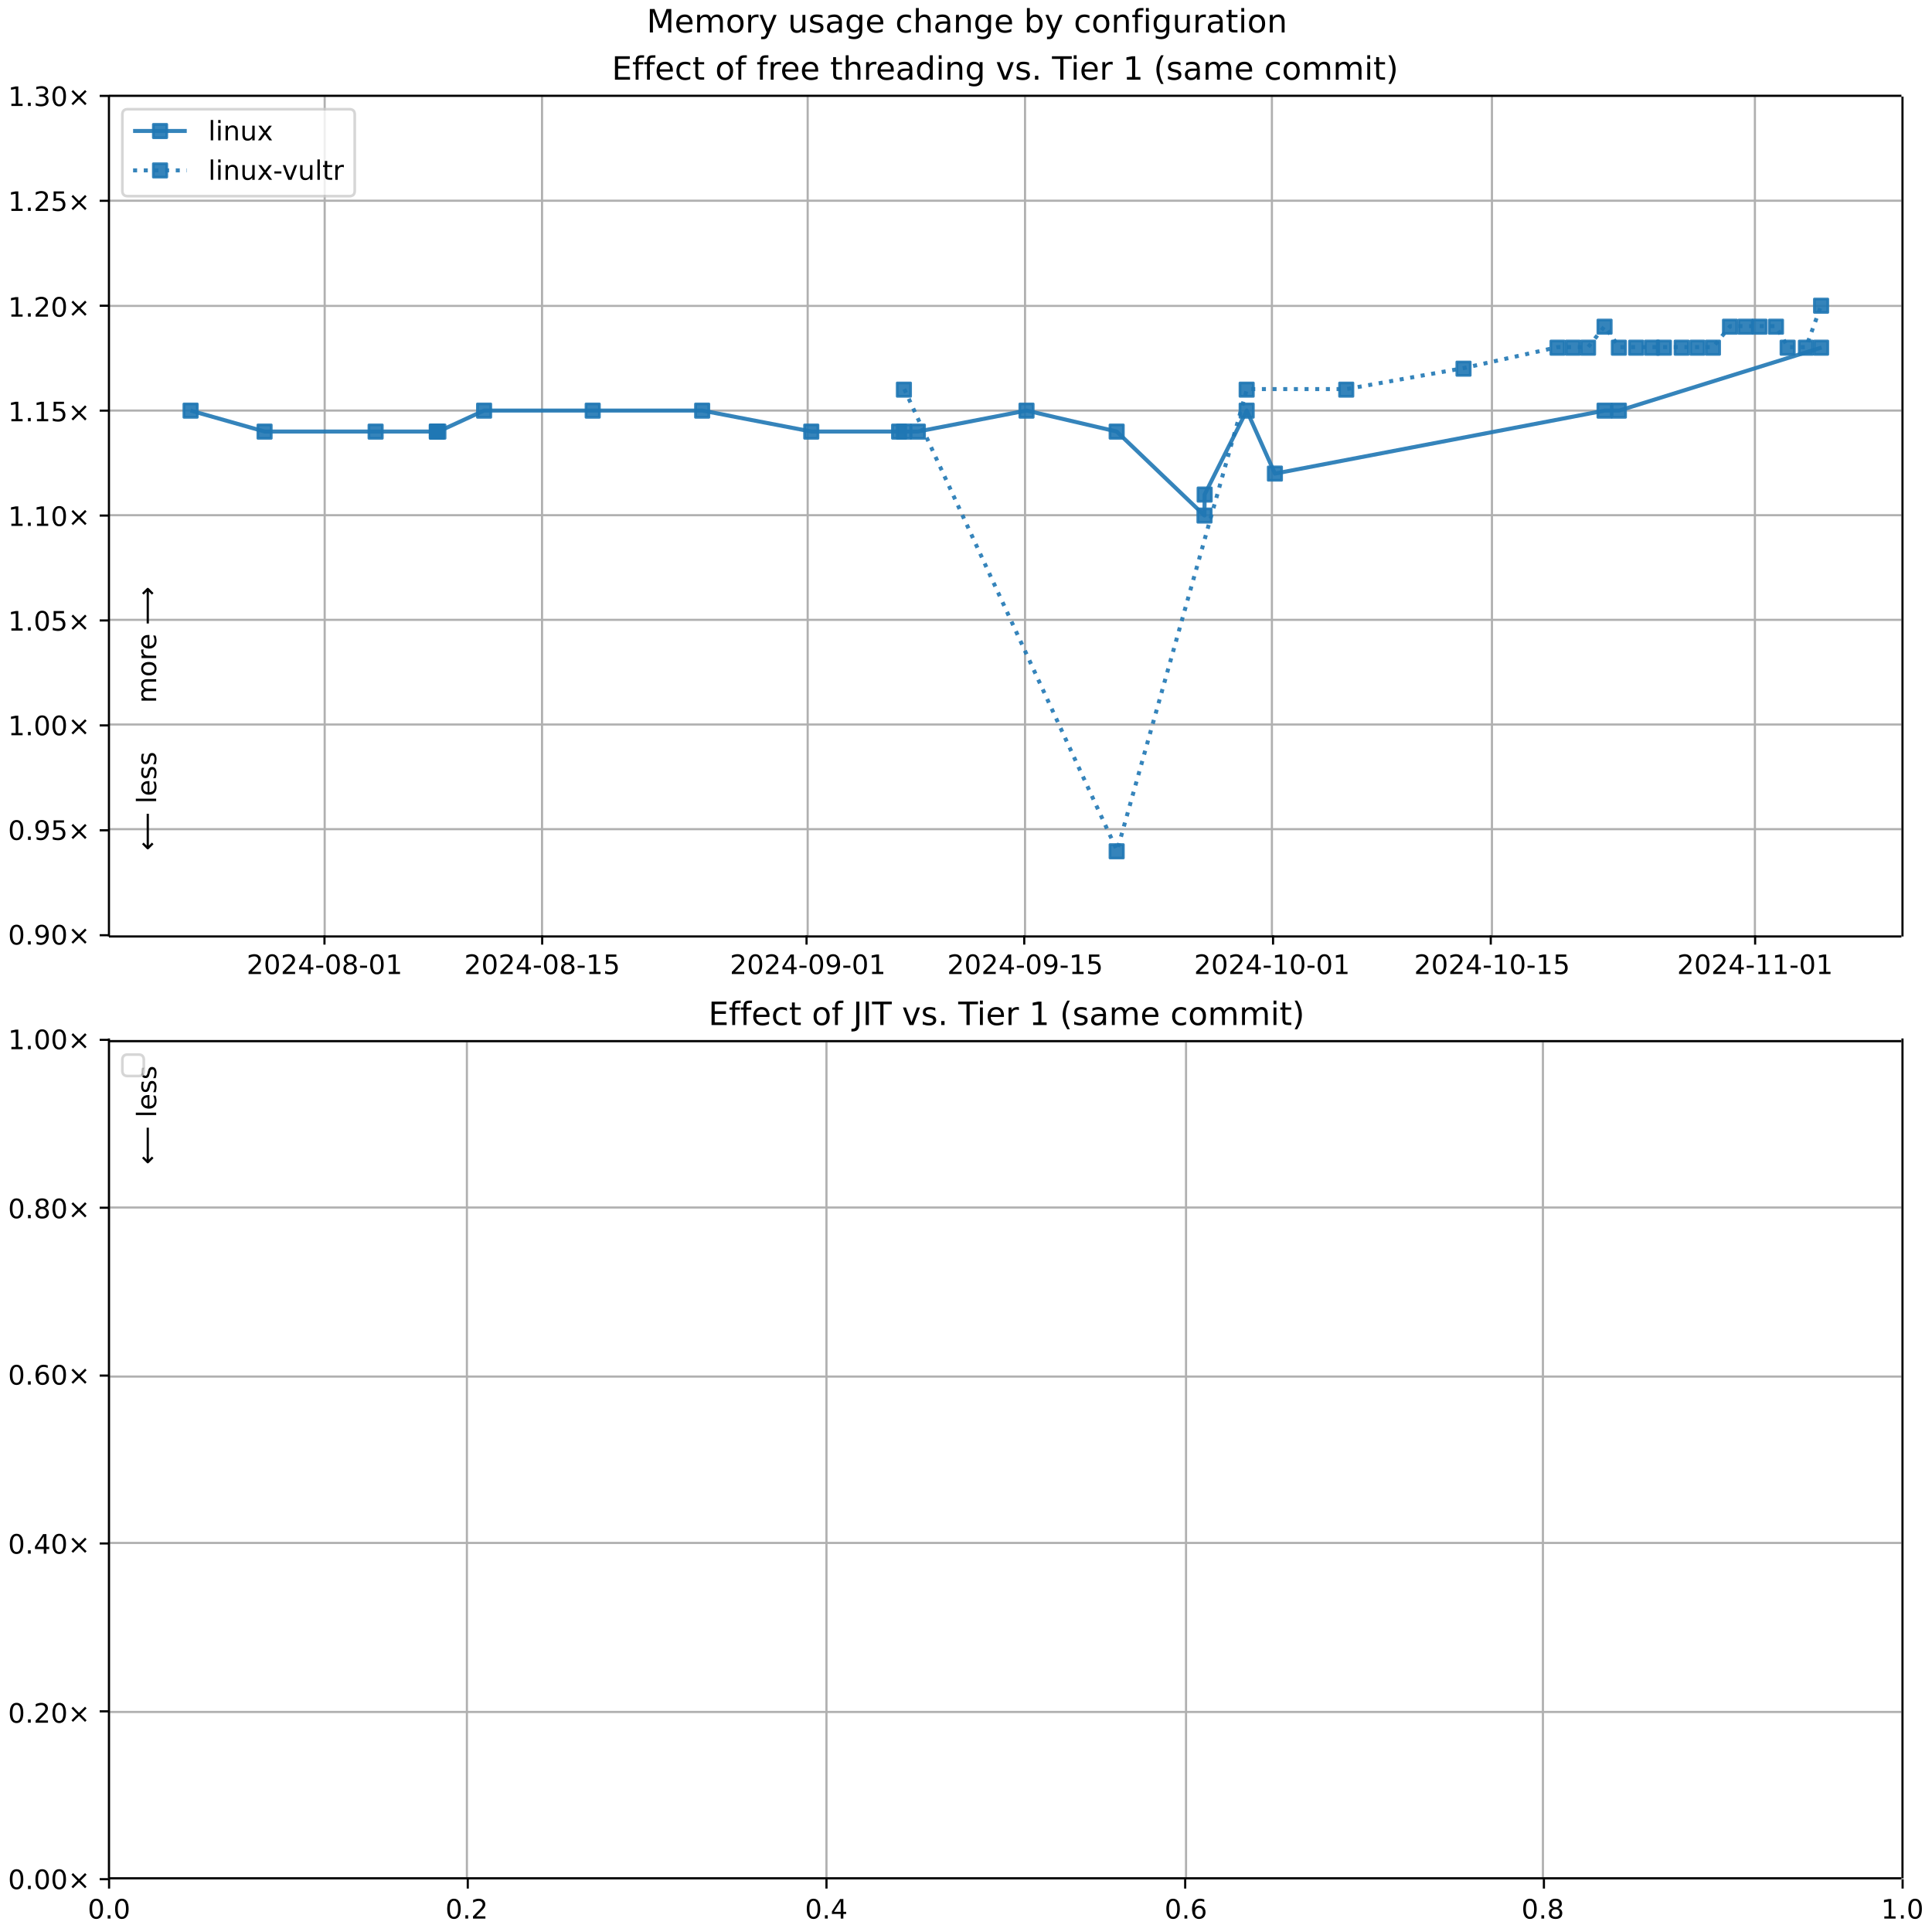
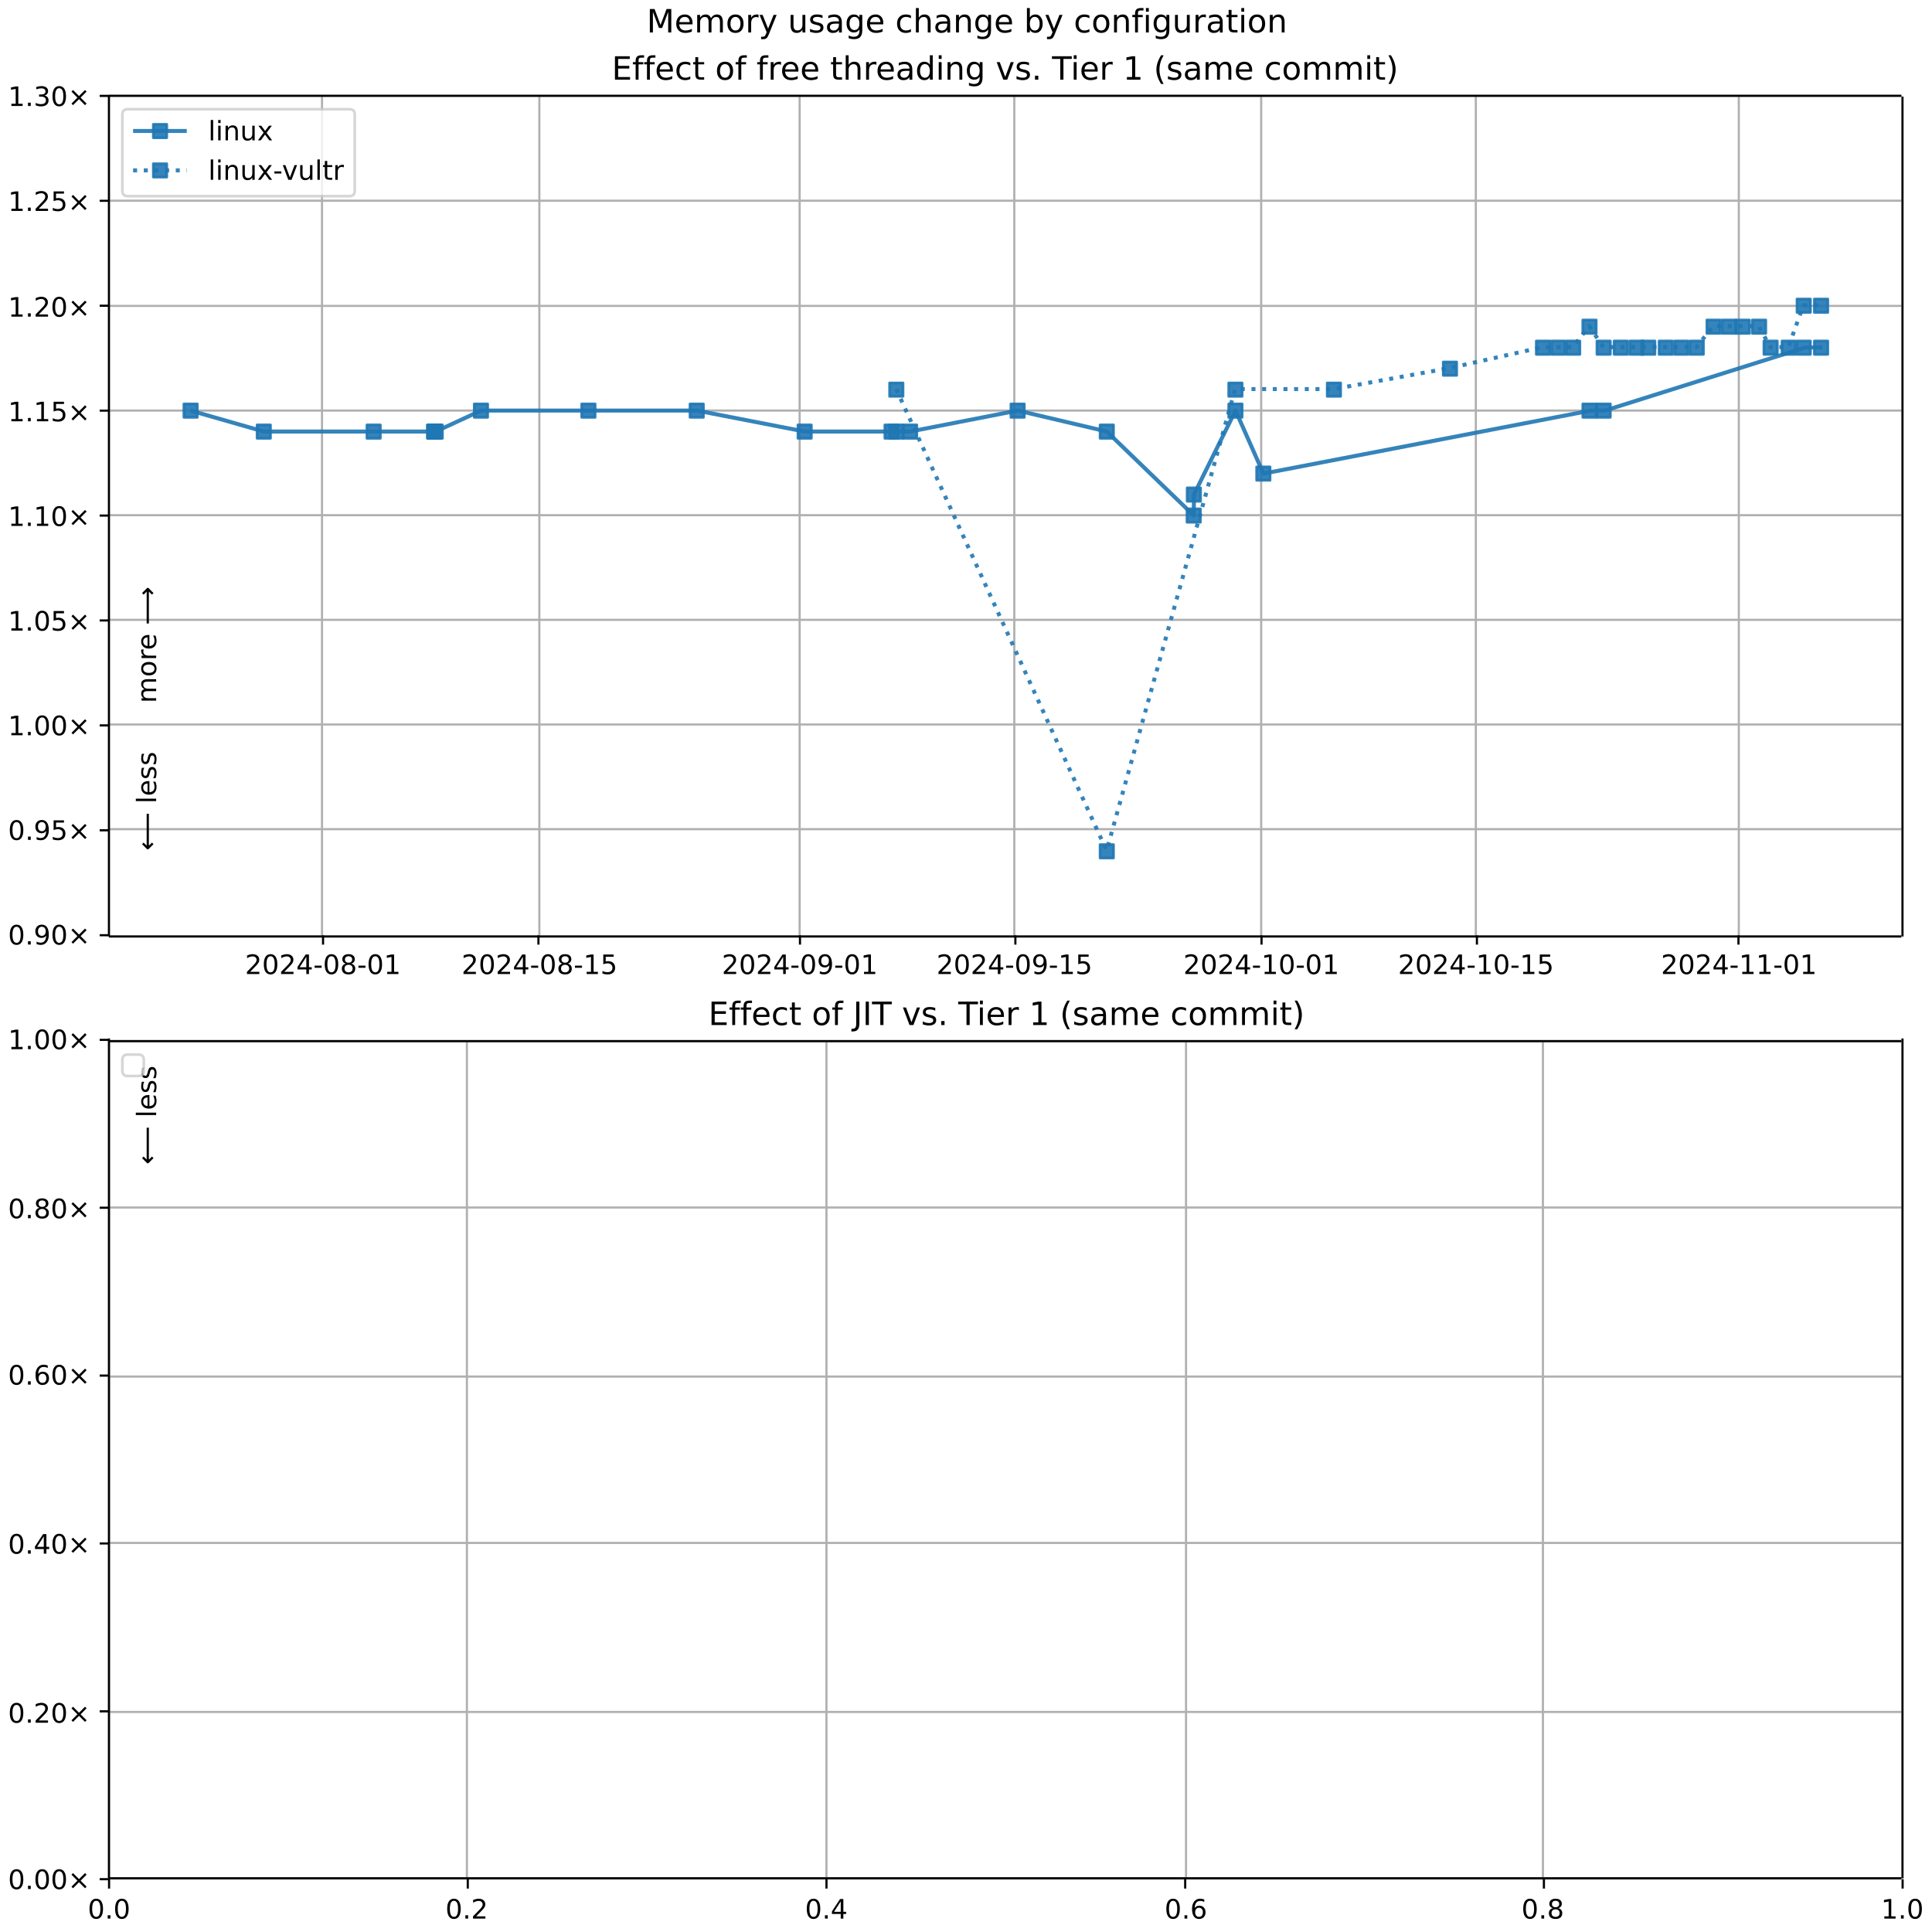
<svg xmlns="http://www.w3.org/2000/svg" xmlns:xlink="http://www.w3.org/1999/xlink" width="720pt" height="720pt" version="1.1" viewBox="0 0 720 720">
  <defs>
    <style type="text/css">*{stroke-linejoin: round; stroke-linecap: butt}</style>
  </defs>
  <path d="m0 720h720v-720h-720z" fill="#fff" />
  <path d="m40.6 349h668v-313h-668z" fill="#fff" />
-   <path d="m121 349v-313" clip-path="url(#e)" fill="none" stroke="#b0b0b0" stroke-linecap="square" stroke-width=".8" />
+   <path d="m120 349v-313" clip-path="url(#e)" fill="none" stroke="#b0b0b0" stroke-linecap="square" stroke-width=".8" />
  <defs>
    <path id="l" d="m0 0v3.5" stroke="#000" stroke-width=".8" />
  </defs>
-   <use x="120.923" y="348.529" stroke="#000000" stroke-width=".8" xlink:href="#l" />
-   <g transform="translate(91.9 363) scale(.1 -.1)">
+   <use x="120.391" y="348.529" stroke="#000000" stroke-width=".8" xlink:href="#l" />
+   <g transform="translate(91.3 363) scale(.1 -.1)">
    <defs>
      <path id="f" transform="scale(.0156)" d="m1228 531h2203v-531h-2962v531q359 372 979 998 621 627 780 809 303 340 423 576 121 236 121 464 0 372-261 606-261 235-680 235-297 0-627-103-329-103-704-313v638q381 153 712 231 332 78 607 78 725 0 1156-363 431-362 431-968 0-288-108-546-107-257-392-607-78-91-497-524-418-433-1181-1211z" />
      <path id="b" transform="scale(.0156)" d="m2034 4250q-487 0-733-480-245-479-245-1442 0-959 245-1439 246-480 733-480 491 0 736 480 246 480 246 1439 0 963-246 1442-245 480-736 480zm0 500q785 0 1199-621 414-620 414-1801 0-1178-414-1799-414-620-1199-620-784 0-1198 620-414 621-414 1799 0 1181 414 1801 414 621 1198 621z" />
      <path id="r" transform="scale(.0156)" d="m2419 4116-1594-2491h1594v2491zm-166 550h794v-3041h666v-525h-666v-1100h-628v1100h-2106v609l1940 2957z" />
      <path id="j" transform="scale(.0156)" d="m313 2009h1684v-512h-1684v512z" />
      <path id="ac" transform="scale(.0156)" d="m2034 2216q-450 0-708-241-257-241-257-662 0-422 257-663 258-241 708-241t709 242q260 243 260 662 0 421-258 662-257 241-711 241zm-631 268q-406 100-633 378-226 279-226 679 0 559 398 884 399 325 1092 325 697 0 1094-325t397-884q0-400-227-679-226-278-629-378 456-106 710-416 255-309 255-755 0-679-414-1042-414-362-1186-362-771 0-1186 362-414 363-414 1042 0 446 256 755 257 310 713 416zm-231 997q0-362 226-565 227-203 636-203 407 0 636 203 230 203 230 565 0 363-230 566-229 203-636 203-409 0-636-203-226-203-226-566z" />
      <path id="c" transform="scale(.0156)" d="m794 531h1031v3560l-1122-225v575l1116 225h631v-4135h1031v-531h-2687v531z" />
    </defs>
    <use xlink:href="#f" />
    <use x="63.623" xlink:href="#b" />
    <use x="127.246" xlink:href="#f" />
    <use x="190.869" xlink:href="#r" />
    <use x="254.492" xlink:href="#j" />
    <use x="290.576" xlink:href="#b" />
    <use x="354.199" xlink:href="#ac" />
    <use x="417.822" xlink:href="#j" />
    <use x="453.906" xlink:href="#b" />
    <use x="517.529" xlink:href="#c" />
  </g>
-   <path d="m202 349v-313" clip-path="url(#e)" fill="none" stroke="#b0b0b0" stroke-linecap="square" stroke-width=".8" />
-   <use x="202.056" y="348.529" stroke="#000000" stroke-width=".8" xlink:href="#l" />
-   <g transform="translate(173 363) scale(.1 -.1)">
+   <path d="m201 349v-313" clip-path="url(#e)" fill="none" stroke="#b0b0b0" stroke-linecap="square" stroke-width=".8" />
+   <use x="200.66" y="348.529" stroke="#000000" stroke-width=".8" xlink:href="#l" />
+   <g transform="translate(172 363) scale(.1 -.1)">
    <defs>
      <path id="u" transform="scale(.0156)" d="m691 4666h2478v-532h-1900v-1143q137 47 274 70 138 23 276 23 781 0 1237-428 457-428 457-1159 0-753-469-1171-469-417-1322-417-294 0-599 50-304 50-629 150v635q281-153 581-228t634-75q541 0 856 284 316 284 316 772 0 487-316 771-315 285-856 285-253 0-505-56-251-56-513-175v2344z" />
    </defs>
    <use xlink:href="#f" />
    <use x="63.623" xlink:href="#b" />
    <use x="127.246" xlink:href="#f" />
    <use x="190.869" xlink:href="#r" />
    <use x="254.492" xlink:href="#j" />
    <use x="290.576" xlink:href="#b" />
    <use x="354.199" xlink:href="#ac" />
    <use x="417.822" xlink:href="#j" />
    <use x="453.906" xlink:href="#c" />
    <use x="517.529" xlink:href="#u" />
  </g>
-   <path d="m301 349v-313" clip-path="url(#e)" fill="none" stroke="#b0b0b0" stroke-linecap="square" stroke-width=".8" />
-   <use x="300.575" y="348.529" stroke="#000000" stroke-width=".8" xlink:href="#l" />
-   <g transform="translate(272 363) scale(.1 -.1)">
+   <path d="m298 349v-313" clip-path="url(#e)" fill="none" stroke="#b0b0b0" stroke-linecap="square" stroke-width=".8" />
+   <use x="298.13" y="348.529" stroke="#000000" stroke-width=".8" xlink:href="#l" />
+   <g transform="translate(269 363) scale(.1 -.1)">
    <defs>
      <path id="ab" transform="scale(.0156)" d="m703 97v575q238-113 481-172 244-59 479-59 625 0 954 420 330 420 377 1277-181-269-460-413-278-144-615-144-700 0-1108 423-408 424-408 1159 0 718 425 1152 425 435 1131 435 810 0 1236-621 427-620 427-1801 0-1103-524-1761-523-658-1407-658-238 0-482 47-243 47-506 141zm1256 1978q425 0 673 290 249 291 249 798 0 503-249 795-248 292-673 292t-673-292-248-795q0-507 248-798 248-290 673-290z" />
    </defs>
    <use xlink:href="#f" />
    <use x="63.623" xlink:href="#b" />
    <use x="127.246" xlink:href="#f" />
    <use x="190.869" xlink:href="#r" />
    <use x="254.492" xlink:href="#j" />
    <use x="290.576" xlink:href="#b" />
    <use x="354.199" xlink:href="#ab" />
    <use x="417.822" xlink:href="#j" />
    <use x="453.906" xlink:href="#b" />
    <use x="517.529" xlink:href="#c" />
  </g>
-   <path d="m382 349v-313" clip-path="url(#e)" fill="none" stroke="#b0b0b0" stroke-linecap="square" stroke-width=".8" />
-   <use x="381.708" y="348.529" stroke="#000000" stroke-width=".8" xlink:href="#l" />
-   <g transform="translate(353 363) scale(.1 -.1)">
+   <path d="m378 349v-313" clip-path="url(#e)" fill="none" stroke="#b0b0b0" stroke-linecap="square" stroke-width=".8" />
+   <use x="378.399" y="348.529" stroke="#000000" stroke-width=".8" xlink:href="#l" />
+   <g transform="translate(349 363) scale(.1 -.1)">
    <use xlink:href="#f" />
    <use x="63.623" xlink:href="#b" />
    <use x="127.246" xlink:href="#f" />
    <use x="190.869" xlink:href="#r" />
    <use x="254.492" xlink:href="#j" />
    <use x="290.576" xlink:href="#b" />
    <use x="354.199" xlink:href="#ab" />
    <use x="417.822" xlink:href="#j" />
    <use x="453.906" xlink:href="#c" />
    <use x="517.529" xlink:href="#u" />
  </g>
-   <path d="m474 349v-313" clip-path="url(#e)" fill="none" stroke="#b0b0b0" stroke-linecap="square" stroke-width=".8" />
-   <use x="474.432" y="348.529" stroke="#000000" stroke-width=".8" xlink:href="#l" />
-   <g transform="translate(445 363) scale(.1 -.1)">
+   <path d="m470 349v-313" clip-path="url(#e)" fill="none" stroke="#b0b0b0" stroke-linecap="square" stroke-width=".8" />
+   <use x="470.135" y="348.529" stroke="#000000" stroke-width=".8" xlink:href="#l" />
+   <g transform="translate(441 363) scale(.1 -.1)">
    <use xlink:href="#f" />
    <use x="63.623" xlink:href="#b" />
    <use x="127.246" xlink:href="#f" />
    <use x="190.869" xlink:href="#r" />
    <use x="254.492" xlink:href="#j" />
    <use x="290.576" xlink:href="#c" />
    <use x="354.199" xlink:href="#b" />
    <use x="417.822" xlink:href="#j" />
    <use x="453.906" xlink:href="#b" />
    <use x="517.529" xlink:href="#c" />
  </g>
-   <path d="m556 349v-313" clip-path="url(#e)" fill="none" stroke="#b0b0b0" stroke-linecap="square" stroke-width=".8" />
-   <use x="555.565" y="348.529" stroke="#000000" stroke-width=".8" xlink:href="#l" />
-   <g transform="translate(527 363) scale(.1 -.1)">
+   <path d="m550 349v-313" clip-path="url(#e)" fill="none" stroke="#b0b0b0" stroke-linecap="square" stroke-width=".8" />
+   <use x="550.404" y="348.529" stroke="#000000" stroke-width=".8" xlink:href="#l" />
+   <g transform="translate(521 363) scale(.1 -.1)">
    <use xlink:href="#f" />
    <use x="63.623" xlink:href="#b" />
    <use x="127.246" xlink:href="#f" />
    <use x="190.869" xlink:href="#r" />
    <use x="254.492" xlink:href="#j" />
    <use x="290.576" xlink:href="#c" />
    <use x="354.199" xlink:href="#b" />
    <use x="417.822" xlink:href="#j" />
    <use x="453.906" xlink:href="#c" />
    <use x="517.529" xlink:href="#u" />
  </g>
-   <path d="m654 349v-313" clip-path="url(#e)" fill="none" stroke="#b0b0b0" stroke-linecap="square" stroke-width=".8" />
-   <use x="654.084" y="348.529" stroke="#000000" stroke-width=".8" xlink:href="#l" />
-   <g transform="translate(625 363) scale(.1 -.1)">
+   <path d="m648 349v-313" clip-path="url(#e)" fill="none" stroke="#b0b0b0" stroke-linecap="square" stroke-width=".8" />
+   <use x="647.873" y="348.529" stroke="#000000" stroke-width=".8" xlink:href="#l" />
+   <g transform="translate(619 363) scale(.1 -.1)">
    <use xlink:href="#f" />
    <use x="63.623" xlink:href="#b" />
    <use x="127.246" xlink:href="#f" />
    <use x="190.869" xlink:href="#r" />
    <use x="254.492" xlink:href="#j" />
    <use x="290.576" xlink:href="#c" />
    <use x="354.199" xlink:href="#c" />
    <use x="417.822" xlink:href="#j" />
    <use x="453.906" xlink:href="#b" />
    <use x="517.529" xlink:href="#c" />
  </g>
  <path d="m40.6 349h668" clip-path="url(#e)" fill="none" stroke="#b0b0b0" stroke-linecap="square" stroke-width=".8" />
  <defs>
    <path id="h" d="m0 0h-3.5" stroke="#000" stroke-width=".8" />
  </defs>
  <use x="40.646" y="348.529" stroke="#000000" stroke-width=".8" xlink:href="#h" />
  <g transform="translate(3 352) scale(.1 -.1)">
    <defs>
      <path id="d" transform="scale(.0156)" d="m684 794h660v-794h-660v794z" />
      <path id="i" transform="scale(.0156)" d="m4488 3438-1429-1435 1429-1428-372-378-1435 1434-1434-1434-369 378 1425 1428-1425 1435 369 378 1434-1435 1435 1435 372-378z" />
    </defs>
    <use xlink:href="#b" />
    <use x="63.623" xlink:href="#d" />
    <use x="95.41" xlink:href="#ab" />
    <use x="159.033" xlink:href="#b" />
    <use x="222.656" xlink:href="#i" />
  </g>
  <path d="m40.6 309h668" clip-path="url(#e)" fill="none" stroke="#b0b0b0" stroke-linecap="square" stroke-width=".8" />
  <use x="40.646" y="309.429" stroke="#000000" stroke-width=".8" xlink:href="#h" />
  <g transform="translate(3 313) scale(.1 -.1)">
    <use xlink:href="#b" />
    <use x="63.623" xlink:href="#d" />
    <use x="95.41" xlink:href="#ab" />
    <use x="159.033" xlink:href="#u" />
    <use x="222.656" xlink:href="#i" />
  </g>
  <path d="m40.6 270h668" clip-path="url(#e)" fill="none" stroke="#b0b0b0" stroke-linecap="square" stroke-width=".8" />
  <use x="40.646" y="270.33" stroke="#000000" stroke-width=".8" xlink:href="#h" />
  <g transform="translate(3 274) scale(.1 -.1)">
    <use xlink:href="#c" />
    <use x="63.623" xlink:href="#d" />
    <use x="95.41" xlink:href="#b" />
    <use x="159.033" xlink:href="#b" />
    <use x="222.656" xlink:href="#i" />
  </g>
  <path d="m40.6 231h668" clip-path="url(#e)" fill="none" stroke="#b0b0b0" stroke-linecap="square" stroke-width=".8" />
  <use x="40.646" y="231.23" stroke="#000000" stroke-width=".8" xlink:href="#h" />
  <g transform="translate(3 235) scale(.1 -.1)">
    <use xlink:href="#c" />
    <use x="63.623" xlink:href="#d" />
    <use x="95.41" xlink:href="#b" />
    <use x="159.033" xlink:href="#u" />
    <use x="222.656" xlink:href="#i" />
  </g>
  <path d="m40.6 192h668" clip-path="url(#e)" fill="none" stroke="#b0b0b0" stroke-linecap="square" stroke-width=".8" />
  <use x="40.646" y="192.131" stroke="#000000" stroke-width=".8" xlink:href="#h" />
  <g transform="translate(3 196) scale(.1 -.1)">
    <use xlink:href="#c" />
    <use x="63.623" xlink:href="#d" />
    <use x="95.41" xlink:href="#c" />
    <use x="159.033" xlink:href="#b" />
    <use x="222.656" xlink:href="#i" />
  </g>
  <path d="m40.6 153h668" clip-path="url(#e)" fill="none" stroke="#b0b0b0" stroke-linecap="square" stroke-width=".8" />
  <use x="40.646" y="153.031" stroke="#000000" stroke-width=".8" xlink:href="#h" />
  <g transform="translate(3 157) scale(.1 -.1)">
    <use xlink:href="#c" />
    <use x="63.623" xlink:href="#d" />
    <use x="95.41" xlink:href="#c" />
    <use x="159.033" xlink:href="#u" />
    <use x="222.656" xlink:href="#i" />
  </g>
  <path d="m40.6 114h668" clip-path="url(#e)" fill="none" stroke="#b0b0b0" stroke-linecap="square" stroke-width=".8" />
  <use x="40.646" y="113.932" stroke="#000000" stroke-width=".8" xlink:href="#h" />
  <g transform="translate(3 118) scale(.1 -.1)">
    <use xlink:href="#c" />
    <use x="63.623" xlink:href="#d" />
    <use x="95.41" xlink:href="#f" />
    <use x="159.033" xlink:href="#b" />
    <use x="222.656" xlink:href="#i" />
  </g>
  <path d="m40.6 74.8h668" clip-path="url(#e)" fill="none" stroke="#b0b0b0" stroke-linecap="square" stroke-width=".8" />
  <use x="40.646" y="74.832" stroke="#000000" stroke-width=".8" xlink:href="#h" />
  <g transform="translate(3 78.6) scale(.1 -.1)">
    <use xlink:href="#c" />
    <use x="63.623" xlink:href="#d" />
    <use x="95.41" xlink:href="#f" />
    <use x="159.033" xlink:href="#u" />
    <use x="222.656" xlink:href="#i" />
  </g>
  <path d="m40.6 35.7h668" clip-path="url(#e)" fill="none" stroke="#b0b0b0" stroke-linecap="square" stroke-width=".8" />
  <use x="40.646" y="35.733" stroke="#000000" stroke-width=".8" xlink:href="#h" />
  <g transform="translate(3 39.5) scale(.1 -.1)">
    <defs>
      <path id="at" transform="scale(.0156)" d="m2597 2516q453-97 707-404 255-306 255-756 0-690-475-1069-475-378-1350-378-293 0-604 58t-642 174v609q262-153 574-231 313-78 654-78 593 0 904 234t311 681q0 413-289 645-289 233-804 233h-544v519h569q465 0 712 186t247 536q0 359-255 551-254 193-729 193-260 0-557-57-297-56-653-174v562q360 100 674 150t592 50q719 0 1137-327 419-326 419-882 0-388-222-655t-631-370z" />
    </defs>
    <use xlink:href="#c" />
    <use x="63.623" xlink:href="#d" />
    <use x="95.41" xlink:href="#at" />
    <use x="159.033" xlink:href="#b" />
    <use x="222.656" xlink:href="#i" />
  </g>
-   <path d="m71 153 27.6 7.82h41.4 22.8 0.037 0.552l17-7.82h40.5 40.8l40.7 7.82h32.7 1.78 5.2l40.5-7.82 33.6 7.82 32.7 31.3 0.061-7.82 15.7-31.3 10.5 23.5 123-23.5h5.33l75.4-23.5" clip-path="url(#e)" fill="none" stroke="#1f77b4" stroke-linecap="square" stroke-opacity=".9" stroke-width="1.5" />
+   <path d="m71 153 27.3 7.82h40.9 22.6 0.037 0.546l16.9-7.82h40 40.4l40.2 7.82h32.4 1.76 5.14l40.1-7.82 33.2 7.82 32.4 31.3 0.06-7.82 15.5-31.3 10.4 23.5 122-23.5h5.28l74.6-23.5h6.47" clip-path="url(#e)" fill="none" stroke="#1f77b4" stroke-linecap="square" stroke-opacity=".9" stroke-width="1.5" />
  <defs>
    <path id="a" d="m-2.5 2.5h5v-5h-5z" stroke="#1f77b4" stroke-opacity=".9" />
  </defs>
  <g clip-path="url(#e)" fill="#1f77b4" fill-opacity=".9" stroke="#1f77b4" stroke-opacity=".9">
    <use x="71.027" y="153.031" xlink:href="#a" />
-     <use x="98.601" y="160.851" xlink:href="#a" />
-     <use x="139.982" y="160.851" xlink:href="#a" />
-     <use x="162.781" y="160.851" xlink:href="#a" />
-     <use x="162.818" y="160.851" xlink:href="#a" />
-     <use x="163.37" y="160.851" xlink:href="#a" />
-     <use x="180.409" y="153.031" xlink:href="#a" />
-     <use x="220.883" y="153.031" xlink:href="#a" />
-     <use x="261.676" y="153.031" xlink:href="#a" />
-     <use x="302.334" y="160.851" xlink:href="#a" />
-     <use x="335.073" y="160.851" xlink:href="#a" />
-     <use x="336.857" y="160.851" xlink:href="#a" />
-     <use x="342.055" y="160.851" xlink:href="#a" />
-     <use x="382.553" y="153.031" xlink:href="#a" />
-     <use x="416.149" y="160.851" xlink:href="#a" />
-     <use x="448.882" y="192.131" xlink:href="#a" />
-     <use x="448.942" y="184.311" xlink:href="#a" />
-     <use x="464.595" y="153.031" xlink:href="#a" />
-     <use x="475.119" y="176.491" xlink:href="#a" />
-     <use x="597.973" y="153.031" xlink:href="#a" />
-     <use x="603.305" y="153.031" xlink:href="#a" />
+     <use x="98.308" y="160.851" xlink:href="#a" />
+     <use x="139.247" y="160.851" xlink:href="#a" />
+     <use x="161.803" y="160.851" xlink:href="#a" />
+     <use x="161.84" y="160.851" xlink:href="#a" />
+     <use x="162.386" y="160.851" xlink:href="#a" />
+     <use x="179.244" y="153.031" xlink:href="#a" />
+     <use x="219.286" y="153.031" xlink:href="#a" />
+     <use x="259.645" y="153.031" xlink:href="#a" />
+     <use x="299.87" y="160.851" xlink:href="#a" />
+     <use x="332.26" y="160.851" xlink:href="#a" />
+     <use x="334.025" y="160.851" xlink:href="#a" />
+     <use x="339.168" y="160.851" xlink:href="#a" />
+     <use x="379.234" y="153.031" xlink:href="#a" />
+     <use x="412.472" y="160.851" xlink:href="#a" />
+     <use x="444.856" y="192.131" xlink:href="#a" />
+     <use x="444.917" y="184.311" xlink:href="#a" />
+     <use x="460.402" y="153.031" xlink:href="#a" />
+     <use x="470.814" y="176.491" xlink:href="#a" />
+     <use x="592.36" y="153.031" xlink:href="#a" />
+     <use x="597.635" y="153.031" xlink:href="#a" />
+     <use x="672.193" y="129.572" xlink:href="#a" />
    <use x="678.666" y="129.572" xlink:href="#a" />
  </g>
  <g stroke="#1f77b4" stroke-opacity=".9">
-     <path d="m337 145 79.3 172 48.4-172h37.1l43.7-7.82 35-7.82h5.72 5.64l6.16-7.82 5.33 7.82h6.46 5.89 4.44 6.62 5.86 5.79l6.36-7.82h5.79 5.2 6.14l4.35 7.82h6.81l5.66-15.6" clip-path="url(#e)" fill="none" stroke-dasharray="1.5,2.475" stroke-width="1.5" />
+     <path d="m334 145 78.4 172 47.9-172h36.7l43.2-7.82 34.7-7.82h5.66 5.58l6.09-7.82 5.28 7.82h6.39 5.83 4.4 6.55 5.79 5.72l6.29-7.82h5.73 5.14 6.08l4.3 7.82h6.74l5.6-15.6h6.47" clip-path="url(#e)" fill="none" stroke-dasharray="1.5,2.475" stroke-width="1.5" />
    <g clip-path="url(#e)" fill="#1f77b4" fill-opacity=".9">
-       <use x="336.857" y="145.211" xlink:href="#a" />
-       <use x="416.149" y="317.249" xlink:href="#a" />
-       <use x="464.595" y="145.211" xlink:href="#a" />
-       <use x="501.705" y="145.211" xlink:href="#a" />
-       <use x="545.413" y="137.391" xlink:href="#a" />
-       <use x="580.457" y="129.572" xlink:href="#a" />
-       <use x="586.179" y="129.572" xlink:href="#a" />
-       <use x="591.818" y="129.572" xlink:href="#a" />
-       <use x="597.973" y="121.752" xlink:href="#a" />
-       <use x="603.305" y="129.572" xlink:href="#a" />
-       <use x="609.766" y="129.572" xlink:href="#a" />
-       <use x="615.656" y="129.572" xlink:href="#a" />
-       <use x="620.098" y="129.572" xlink:href="#a" />
-       <use x="626.72" y="129.572" xlink:href="#a" />
-       <use x="632.577" y="129.572" xlink:href="#a" />
-       <use x="638.362" y="129.572" xlink:href="#a" />
-       <use x="644.72" y="121.752" xlink:href="#a" />
-       <use x="650.513" y="121.752" xlink:href="#a" />
-       <use x="655.712" y="121.752" xlink:href="#a" />
-       <use x="661.855" y="121.752" xlink:href="#a" />
-       <use x="666.203" y="129.572" xlink:href="#a" />
-       <use x="673.011" y="129.572" xlink:href="#a" />
+       <use x="334.025" y="145.211" xlink:href="#a" />
+       <use x="412.472" y="317.249" xlink:href="#a" />
+       <use x="460.402" y="145.211" xlink:href="#a" />
+       <use x="497.117" y="145.211" xlink:href="#a" />
+       <use x="540.36" y="137.391" xlink:href="#a" />
+       <use x="575.03" y="129.572" xlink:href="#a" />
+       <use x="580.691" y="129.572" xlink:href="#a" />
+       <use x="586.27" y="129.572" xlink:href="#a" />
+       <use x="592.36" y="121.752" xlink:href="#a" />
+       <use x="597.635" y="129.572" xlink:href="#a" />
+       <use x="604.027" y="129.572" xlink:href="#a" />
+       <use x="609.854" y="129.572" xlink:href="#a" />
+       <use x="614.249" y="129.572" xlink:href="#a" />
+       <use x="620.8" y="129.572" xlink:href="#a" />
+       <use x="626.595" y="129.572" xlink:href="#a" />
+       <use x="632.318" y="129.572" xlink:href="#a" />
+       <use x="638.609" y="121.752" xlink:href="#a" />
+       <use x="644.34" y="121.752" xlink:href="#a" />
+       <use x="649.484" y="121.752" xlink:href="#a" />
+       <use x="655.561" y="121.752" xlink:href="#a" />
+       <use x="659.862" y="129.572" xlink:href="#a" />
+       <use x="666.598" y="129.572" xlink:href="#a" />
+       <use x="672.193" y="113.932" xlink:href="#a" />
      <use x="678.666" y="113.932" xlink:href="#a" />
    </g>
  </g>
  <path d="m40.6 349v-313" fill="none" stroke="#000" stroke-linecap="square" stroke-width=".8" />
  <path d="m709 349v-313" fill="none" stroke="#000" stroke-linecap="square" stroke-width=".8" />
  <path d="m40.6 349h668" fill="none" stroke="#000" stroke-linecap="square" stroke-width=".8" />
  <path d="m40.6 35.7h668" fill="none" stroke="#000" stroke-linecap="square" stroke-width=".8" />
  <g clip-path="url(#e)">
    <g transform="translate(58.2 262) rotate(-90) scale(.1 -.1)">
      <defs>
        <path id="p" transform="scale(.0156)" d="m3328 2828q216 388 516 572t706 184q547 0 844-383 297-382 297-1088v-2113h-578v2094q0 503-179 746-178 244-543 244-447 0-707-297-259-296-259-809v-1978h-578v2094q0 506-178 748t-550 242q-441 0-701-298-259-298-259-808v-1978h-578v3500h578v-544q197 322 472 475t653 153q382 0 649-194 267-193 395-562z" />
        <path id="o" transform="scale(.0156)" d="m1959 3097q-462 0-731-361t-269-989 267-989q268-361 733-361 460 0 728 362 269 363 269 988 0 622-269 986-268 364-728 364zm0 487q750 0 1178-488 429-487 429-1349 0-859-429-1349-428-489-1178-489-753 0-1180 489-426 490-426 1349 0 862 426 1349 427 488 1180 488z" />
        <path id="n" transform="scale(.0156)" d="m2631 2963q-97 56-211 82-114 27-251 27-488 0-749-317t-261-911v-1844h-578v3500h578v-544q182 319 472 473 291 155 707 155 59 0 131-8 72-7 159-23l3-590z" />
        <path id="g" transform="scale(.0156)" d="m3597 1894v-281h-2644q38-594 358-905t892-311q331 0 642 81t618 244v-544q-310-131-635-200t-659-69q-838 0-1327 487-489 488-489 1320 0 859 464 1363 464 505 1252 505 706 0 1117-455 411-454 411-1235zm-575 169q-6 471-264 752-258 282-683 282-481 0-770-272t-333-766l2050 4z" />
        <path id="am" transform="scale(.0156)" d="m8863 2147v-281l-1229-1228-375 375 729 728h-7622v531h7622l-729 728 375 375 1229-1228z" />
      </defs>
      <use xlink:href="#p" />
      <use x="97.412" xlink:href="#o" />
      <use x="158.594" xlink:href="#n" />
      <use x="197.457" xlink:href="#g" />
      <use x="258.98" xlink:href="#DejaVuSans-20" />
      <use x="290.768" xlink:href="#am" />
    </g>
  </g>
  <g clip-path="url(#e)">
    <g transform="translate(58.2 317) rotate(-90) scale(.1 -.1)">
      <defs>
        <path id="an" transform="scale(.0156)" d="m313 1866v281l1228 1228 375-375-728-728h7621v-531h-7621l728-728-375-375-1228 1228z" />
        <path id="z" transform="scale(.0156)" d="m603 4863h575v-4863h-575v4863z" />
        <path id="m" transform="scale(.0156)" d="m2834 3397v-544q-243 125-506 187-262 63-544 63-428 0-642-131t-214-394q0-200 153-314t616-217l197-44q612-131 870-370t258-667q0-488-386-773-386-284-1061-284-281 0-586 55t-642 164v594q319-166 628-249 309-82 613-82 406 0 624 139 219 139 219 392 0 234-158 359-157 125-692 241l-200 47q-534 112-772 345-237 233-237 639 0 494 350 762 350 269 994 269 318 0 599-47 282-46 519-140z" />
      </defs>
      <use xlink:href="#an" />
      <use x="143.359" xlink:href="#DejaVuSans-20" />
      <use x="175.146" xlink:href="#z" />
      <use x="202.93" xlink:href="#g" />
      <use x="264.453" xlink:href="#m" />
      <use x="316.553" xlink:href="#m" />
    </g>
  </g>
  <g transform="translate(228 29.7) scale(.12 -.12)">
    <defs>
      <path id="ai" transform="scale(.0156)" d="m628 4666h2950v-532h-2319v-1381h2222v-531h-2222v-1691h2375v-531h-3006v4666z" />
      <path id="s" transform="scale(.0156)" d="m2375 4863v-479h-550q-309 0-430-125-120-125-120-450v-309h947v-447h-947v-3053h-578v3053h-550v447h550v244q0 584 272 851 272 268 862 268h544z" />
      <path id="w" transform="scale(.0156)" d="m3122 3366v-538q-244 135-489 202t-495 67q-560 0-870-355-309-354-309-995t309-996q310-354 870-354 250 0 495 67t489 202v-532q-241-112-499-168-257-57-548-57-791 0-1257 497-465 497-465 1341 0 856 470 1346 471 491 1290 491 265 0 518-55 253-54 491-163z" />
      <path id="t" transform="scale(.0156)" d="m1172 4494v-994h1184v-447h-1184v-1900q0-428 117-550t477-122h590v-481h-590q-666 0-919 248-253 249-253 905v1900h-422v447h422v994h578z" />
      <path id="ah" transform="scale(.0156)" d="m3513 2113v-2113h-575v2094q0 497-194 743-194 247-581 247-466 0-735-297-269-296-269-809v-1978h-578v4863h578v-1907q207 316 486 472 280 156 646 156 603 0 912-373 310-373 310-1098z" />
      <path id="x" transform="scale(.0156)" d="m2194 1759q-697 0-966-159t-269-544q0-306 202-486 202-179 548-179 479 0 768 339t289 901v128h-572zm1147 238v-2e3h-575v531q-197-318-491-470t-719-152q-537 0-855 302-317 302-317 808 0 590 395 890 396 300 1180 300h807v57q0 397-261 614t-733 217q-300 0-585-72-284-72-546-216v532q315 122 612 182 297 61 578 61 760 0 1135-394 375-393 375-1193z" />
      <path id="ao" transform="scale(.0156)" d="m2906 2969v1894h575v-4863h-575v525q-181-312-458-464-276-152-664-152-634 0-1033 506-398 507-398 1332t398 1331q399 506 1033 506 388 0 664-152 277-151 458-463zm-1959-1222q0-634 261-995t717-361 718 361q263 361 263 995t-263 995q-262 361-718 361t-717-361-261-995z" />
      <path id="q" transform="scale(.0156)" d="m603 3500h575v-3500h-575v3500zm0 1363h575v-729h-575v729z" />
      <path id="v" transform="scale(.0156)" d="m3513 2113v-2113h-575v2094q0 497-194 743-194 247-581 247-466 0-735-297-269-296-269-809v-1978h-578v3500h578v-544q207 316 486 472 280 156 646 156 603 0 912-373 310-373 310-1098z" />
      <path id="aa" transform="scale(.0156)" d="m2906 1791q0 625-258 968-257 344-723 344-462 0-720-344-258-343-258-968 0-622 258-966t720-344q466 0 723 344 258 344 258 966zm575-1357q0-893-397-1329-396-436-1215-436-303 0-572 45t-522 139v559q253-137 500-202 247-66 503-66 566 0 847 295t281 892v285q-178-310-456-463t-666-153q-643 0-1037 490-394 491-394 1301 0 812 394 1302 394 491 1037 491 388 0 666-153t456-462v531h575v-3066z" />
      <path id="ad" transform="scale(.0156)" d="m191 3500h609l1094-2937 1094 2937h609l-1313-3500h-781l-1312 3500z" />
      <path id="ae" transform="scale(.0156)" d="m-19 4666h3947v-532h-1656v-4134h-634v4134h-1657v532z" />
      <path id="al" transform="scale(.0156)" d="m1984 4856q-418-718-622-1422-203-703-203-1425 0-721 205-1429t620-1424h-500q-468 735-701 1444t-233 1409q0 697 231 1403 232 707 703 1444h500z" />
      <path id="ak" transform="scale(.0156)" d="m513 4856h500q468-737 701-1444 233-706 233-1403 0-700-233-1409t-701-1444h-500q415 716 620 1424t205 1429q0 722-205 1425-205 704-620 1422z" />
    </defs>
    <use xlink:href="#ai" />
    <use x="63.184" xlink:href="#s" />
    <use x="98.389" xlink:href="#s" />
    <use x="133.594" xlink:href="#g" />
    <use x="195.117" xlink:href="#w" />
    <use x="250.098" xlink:href="#t" />
    <use x="289.307" xlink:href="#DejaVuSans-20" />
    <use x="321.094" xlink:href="#o" />
    <use x="382.275" xlink:href="#s" />
    <use x="417.48" xlink:href="#DejaVuSans-20" />
    <use x="449.268" xlink:href="#s" />
    <use x="484.473" xlink:href="#n" />
    <use x="523.336" xlink:href="#g" />
    <use x="584.859" xlink:href="#g" />
    <use x="646.383" xlink:href="#DejaVuSans-20" />
    <use x="678.17" xlink:href="#t" />
    <use x="717.379" xlink:href="#ah" />
    <use x="780.758" xlink:href="#n" />
    <use x="819.621" xlink:href="#g" />
    <use x="881.145" xlink:href="#x" />
    <use x="942.424" xlink:href="#ao" />
    <use x="1005.9" xlink:href="#q" />
    <use x="1033.684" xlink:href="#v" />
    <use x="1097.062" xlink:href="#aa" />
    <use x="1160.539" xlink:href="#DejaVuSans-20" />
    <use x="1192.326" xlink:href="#ad" />
    <use x="1251.506" xlink:href="#m" />
    <use x="1303.605" xlink:href="#d" />
    <use x="1335.393" xlink:href="#DejaVuSans-20" />
    <use x="1367.18" xlink:href="#ae" />
    <use x="1425.139" xlink:href="#q" />
    <use x="1452.922" xlink:href="#g" />
    <use x="1514.445" xlink:href="#n" />
    <use x="1555.559" xlink:href="#DejaVuSans-20" />
    <use x="1587.346" xlink:href="#c" />
    <use x="1650.969" xlink:href="#DejaVuSans-20" />
    <use x="1682.756" xlink:href="#al" />
    <use x="1721.77" xlink:href="#m" />
    <use x="1773.869" xlink:href="#x" />
    <use x="1835.148" xlink:href="#p" />
    <use x="1932.561" xlink:href="#g" />
    <use x="1994.084" xlink:href="#DejaVuSans-20" />
    <use x="2025.871" xlink:href="#w" />
    <use x="2080.852" xlink:href="#o" />
    <use x="2142.033" xlink:href="#p" />
    <use x="2239.445" xlink:href="#p" />
    <use x="2336.857" xlink:href="#q" />
    <use x="2364.641" xlink:href="#t" />
    <use x="2403.85" xlink:href="#ak" />
  </g>
  <path d="m47.6 73.1h82.6q2 0 2-2v-28.4q0-2-2-2h-82.6q-2 0-2 2v28.4q0 2 2 2z" fill="#fff" opacity=".8" stroke="#ccc" />
  <path d="m49.6 48.8h10 10" fill="none" stroke="#1f77b4" stroke-linecap="square" stroke-opacity=".9" stroke-width="1.5" />
  <use x="59.646" y="48.831" fill="#1f77b4" fill-opacity=".9" stroke="#1f77b4" stroke-opacity=".9" xlink:href="#a" />
  <g transform="translate(77.6 52.3) scale(.1 -.1)">
    <defs>
      <path id="y" transform="scale(.0156)" d="m544 1381v2119h575v-2097q0-497 193-746 194-248 582-248 465 0 735 297 271 297 271 810v1984h575v-3500h-575v538q-209-319-486-474-276-155-642-155-603 0-916 375-312 375-312 1097zm1447 2203z" />
      <path id="ag" transform="scale(.0156)" d="m3513 3500-1266-1703 1331-1797h-678l-1019 1375-1018-1375h-679l1360 1831-1244 1669h678l928-1247 928 1247h679z" />
    </defs>
    <use xlink:href="#z" />
    <use x="27.783" xlink:href="#q" />
    <use x="55.566" xlink:href="#v" />
    <use x="118.945" xlink:href="#y" />
    <use x="182.324" xlink:href="#ag" />
  </g>
  <path d="m49.6 63.5h10 10" fill="none" stroke="#1f77b4" stroke-dasharray="1.5,2.475" stroke-opacity=".9" stroke-width="1.5" />
  <use x="59.646" y="63.509" fill="#1f77b4" fill-opacity=".9" stroke="#1f77b4" stroke-opacity=".9" xlink:href="#a" />
  <g transform="translate(77.6 67) scale(.1 -.1)">
    <use xlink:href="#z" />
    <use x="27.783" xlink:href="#q" />
    <use x="55.566" xlink:href="#v" />
    <use x="118.945" xlink:href="#y" />
    <use x="182.324" xlink:href="#ag" />
    <use x="241.504" xlink:href="#j" />
    <use x="274.963" xlink:href="#ad" />
    <use x="334.143" xlink:href="#y" />
    <use x="397.521" xlink:href="#z" />
    <use x="425.305" xlink:href="#t" />
    <use x="464.514" xlink:href="#n" />
  </g>
  <path d="m40.6 700h668v-313h-668z" fill="#fff" />
  <path d="m40.6 700v-313" clip-path="url(#k)" fill="none" stroke="#b0b0b0" stroke-linecap="square" stroke-width=".8" />
  <use x="40.646" y="700.322" stroke="#000000" stroke-width=".8" xlink:href="#l" />
  <g transform="translate(32.7 715) scale(.1 -.1)">
    <use xlink:href="#b" />
    <use x="63.623" xlink:href="#d" />
    <use x="95.41" xlink:href="#b" />
  </g>
  <path d="m174 700v-313" clip-path="url(#k)" fill="none" stroke="#b0b0b0" stroke-linecap="square" stroke-width=".8" />
  <use x="174.326" y="700.322" stroke="#000000" stroke-width=".8" xlink:href="#l" />
  <g transform="translate(166 715) scale(.1 -.1)">
    <use xlink:href="#b" />
    <use x="63.623" xlink:href="#d" />
    <use x="95.41" xlink:href="#f" />
  </g>
  <path d="m308 700v-313" clip-path="url(#k)" fill="none" stroke="#b0b0b0" stroke-linecap="square" stroke-width=".8" />
  <use x="308.007" y="700.322" stroke="#000000" stroke-width=".8" xlink:href="#l" />
  <g transform="translate(300 715) scale(.1 -.1)">
    <use xlink:href="#b" />
    <use x="63.623" xlink:href="#d" />
    <use x="95.41" xlink:href="#r" />
  </g>
  <path d="m442 700v-313" clip-path="url(#k)" fill="none" stroke="#b0b0b0" stroke-linecap="square" stroke-width=".8" />
  <use x="441.687" y="700.322" stroke="#000000" stroke-width=".8" xlink:href="#l" />
  <g transform="translate(434 715) scale(.1 -.1)">
    <defs>
      <path id="aj" transform="scale(.0156)" d="m2113 2584q-425 0-674-291-248-290-248-796 0-503 248-796 249-292 674-292t673 292q248 293 248 796 0 506-248 796-248 291-673 291zm1253 1979v-575q-238 112-480 171-242 60-480 60-625 0-955-422-329-422-376-1275 184 272 462 417 279 145 613 145 703 0 1111-427 408-426 408-1160 0-719-425-1154-425-434-1131-434-810 0-1238 620-428 621-428 1799 0 1106 525 1764t1409 658q238 0 480-47t505-140z" />
    </defs>
    <use xlink:href="#b" />
    <use x="63.623" xlink:href="#d" />
    <use x="95.41" xlink:href="#aj" />
  </g>
  <path d="m575 700v-313" clip-path="url(#k)" fill="none" stroke="#b0b0b0" stroke-linecap="square" stroke-width=".8" />
  <use x="575.368" y="700.322" stroke="#000000" stroke-width=".8" xlink:href="#l" />
  <g transform="translate(567 715) scale(.1 -.1)">
    <use xlink:href="#b" />
    <use x="63.623" xlink:href="#d" />
    <use x="95.41" xlink:href="#ac" />
  </g>
  <path d="m709 700v-313" clip-path="url(#k)" fill="none" stroke="#b0b0b0" stroke-linecap="square" stroke-width=".8" />
  <use x="709.048" y="700.322" stroke="#000000" stroke-width=".8" xlink:href="#l" />
  <g transform="translate(701 715) scale(.1 -.1)">
    <use xlink:href="#c" />
    <use x="63.623" xlink:href="#d" />
    <use x="95.41" xlink:href="#b" />
  </g>
  <path d="m40.6 700h668" clip-path="url(#k)" fill="none" stroke="#b0b0b0" stroke-linecap="square" stroke-width=".8" />
  <use x="40.646" y="700.322" stroke="#000000" stroke-width=".8" xlink:href="#h" />
  <g transform="translate(3 704) scale(.1 -.1)">
    <use xlink:href="#b" />
    <use x="63.623" xlink:href="#d" />
    <use x="95.41" xlink:href="#b" />
    <use x="159.033" xlink:href="#b" />
    <use x="222.656" xlink:href="#i" />
  </g>
  <path d="m40.6 638h668" clip-path="url(#k)" fill="none" stroke="#b0b0b0" stroke-linecap="square" stroke-width=".8" />
  <use x="40.646" y="637.762" stroke="#000000" stroke-width=".8" xlink:href="#h" />
  <g transform="translate(3 642) scale(.1 -.1)">
    <use xlink:href="#b" />
    <use x="63.623" xlink:href="#d" />
    <use x="95.41" xlink:href="#f" />
    <use x="159.033" xlink:href="#b" />
    <use x="222.656" xlink:href="#i" />
  </g>
  <path d="m40.6 575h668" clip-path="url(#k)" fill="none" stroke="#b0b0b0" stroke-linecap="square" stroke-width=".8" />
  <use x="40.646" y="575.203" stroke="#000000" stroke-width=".8" xlink:href="#h" />
  <g transform="translate(3 579) scale(.1 -.1)">
    <use xlink:href="#b" />
    <use x="63.623" xlink:href="#d" />
    <use x="95.41" xlink:href="#r" />
    <use x="159.033" xlink:href="#b" />
    <use x="222.656" xlink:href="#i" />
  </g>
  <path d="m40.6 513h668" clip-path="url(#k)" fill="none" stroke="#b0b0b0" stroke-linecap="square" stroke-width=".8" />
  <use x="40.646" y="512.644" stroke="#000000" stroke-width=".8" xlink:href="#h" />
  <g transform="translate(3 516) scale(.1 -.1)">
    <use xlink:href="#b" />
    <use x="63.623" xlink:href="#d" />
    <use x="95.41" xlink:href="#aj" />
    <use x="159.033" xlink:href="#b" />
    <use x="222.656" xlink:href="#i" />
  </g>
  <path d="m40.6 450h668" clip-path="url(#k)" fill="none" stroke="#b0b0b0" stroke-linecap="square" stroke-width=".8" />
  <use x="40.646" y="450.085" stroke="#000000" stroke-width=".8" xlink:href="#h" />
  <g transform="translate(3 454) scale(.1 -.1)">
    <use xlink:href="#b" />
    <use x="63.623" xlink:href="#d" />
    <use x="95.41" xlink:href="#ac" />
    <use x="159.033" xlink:href="#b" />
    <use x="222.656" xlink:href="#i" />
  </g>
  <path d="m40.6 388h668" clip-path="url(#k)" fill="none" stroke="#b0b0b0" stroke-linecap="square" stroke-width=".8" />
  <use x="40.646" y="387.525" stroke="#000000" stroke-width=".8" xlink:href="#h" />
  <g transform="translate(3 391) scale(.1 -.1)">
    <use xlink:href="#c" />
    <use x="63.623" xlink:href="#d" />
    <use x="95.41" xlink:href="#b" />
    <use x="159.033" xlink:href="#b" />
    <use x="222.656" xlink:href="#i" />
  </g>
  <path d="m40.6 700v-313" fill="none" stroke="#000" stroke-linecap="square" stroke-width=".8" />
  <path d="m709 700v-313" fill="none" stroke="#000" stroke-linecap="square" stroke-width=".8" />
  <path d="m40.6 700h668" fill="none" stroke="#000" stroke-linecap="square" stroke-width=".8" />
  <path d="m40.6 388h668" fill="none" stroke="#000" stroke-linecap="square" stroke-width=".8" />
  <g clip-path="url(#k)">
    <g transform="translate(58.2 380) rotate(-90) scale(.1 -.1)">
      <use xlink:href="#p" />
      <use x="97.412" xlink:href="#o" />
      <use x="158.594" xlink:href="#n" />
      <use x="197.457" xlink:href="#g" />
      <use x="258.98" xlink:href="#DejaVuSans-20" />
      <use x="290.768" xlink:href="#am" />
    </g>
  </g>
  <g clip-path="url(#k)">
    <g transform="translate(58.2 434) rotate(-90) scale(.1 -.1)">
      <use xlink:href="#an" />
      <use x="143.359" xlink:href="#DejaVuSans-20" />
      <use x="175.146" xlink:href="#z" />
      <use x="202.93" xlink:href="#g" />
      <use x="264.453" xlink:href="#m" />
      <use x="316.553" xlink:href="#m" />
    </g>
  </g>
  <g transform="translate(264 382) scale(.12 -.12)">
    <defs>
      <path id="ar" transform="scale(.0156)" d="m628 4666h631v-4341q0-844-320-1225t-1030-381h-240v531h197q418 0 590 235 172 234 172 840v4341z" />
      <path id="as" transform="scale(.0156)" d="m628 4666h631v-4666h-631v4666z" />
    </defs>
    <use xlink:href="#ai" />
    <use x="63.184" xlink:href="#s" />
    <use x="98.389" xlink:href="#s" />
    <use x="133.594" xlink:href="#g" />
    <use x="195.117" xlink:href="#w" />
    <use x="250.098" xlink:href="#t" />
    <use x="289.307" xlink:href="#DejaVuSans-20" />
    <use x="321.094" xlink:href="#o" />
    <use x="382.275" xlink:href="#s" />
    <use x="417.48" xlink:href="#DejaVuSans-20" />
    <use x="449.268" xlink:href="#ar" />
    <use x="478.76" xlink:href="#as" />
    <use x="508.252" xlink:href="#ae" />
    <use x="569.336" xlink:href="#DejaVuSans-20" />
    <use x="601.123" xlink:href="#ad" />
    <use x="660.303" xlink:href="#m" />
    <use x="712.402" xlink:href="#d" />
    <use x="744.189" xlink:href="#DejaVuSans-20" />
    <use x="775.977" xlink:href="#ae" />
    <use x="833.936" xlink:href="#q" />
    <use x="861.719" xlink:href="#g" />
    <use x="923.242" xlink:href="#n" />
    <use x="964.355" xlink:href="#DejaVuSans-20" />
    <use x="996.143" xlink:href="#c" />
    <use x="1059.766" xlink:href="#DejaVuSans-20" />
    <use x="1091.553" xlink:href="#al" />
    <use x="1130.566" xlink:href="#m" />
    <use x="1182.666" xlink:href="#x" />
    <use x="1243.945" xlink:href="#p" />
    <use x="1341.357" xlink:href="#g" />
    <use x="1402.881" xlink:href="#DejaVuSans-20" />
    <use x="1434.668" xlink:href="#w" />
    <use x="1489.648" xlink:href="#o" />
    <use x="1550.83" xlink:href="#p" />
    <use x="1648.242" xlink:href="#p" />
    <use x="1745.654" xlink:href="#q" />
    <use x="1773.438" xlink:href="#t" />
    <use x="1812.646" xlink:href="#ak" />
  </g>
  <path d="m47.6 401h4q2 0 2-2v-4q0-2-2-2h-4q-2 0-2 2v4q0 2 2 2z" fill="#fff" opacity=".8" stroke="#ccc" />
  <g transform="translate(241 12.1) scale(.12 -.12)">
    <defs>
      <path id="aq" transform="scale(.0156)" d="m628 4666h941l1190-3175 1197 3175h941v-4666h-616v4097l-1203-3200h-634l-1203 3200v-4097h-613v4666z" />
      <path id="af" transform="scale(.0156)" d="m2059-325q-243-625-475-815-231-191-618-191h-460v481h338q237 0 368 113 132 112 291 531l103 262-1415 3444h609l1094-2737 1094 2737h609l-1538-3825z" />
      <path id="ap" transform="scale(.0156)" d="m3116 1747q0 634-261 995t-717 361q-457 0-718-361t-261-995 261-995 718-361q456 0 717 361t261 995zm-1957 1222q182 312 458 463 277 152 661 152 638 0 1036-506 399-506 399-1331t-399-1332q-398-506-1036-506-384 0-661 152-276 152-458 464v-525h-578v4863h578v-1894z" />
    </defs>
    <use xlink:href="#aq" />
    <use x="86.279" xlink:href="#g" />
    <use x="147.803" xlink:href="#p" />
    <use x="245.215" xlink:href="#o" />
    <use x="306.396" xlink:href="#n" />
    <use x="347.51" xlink:href="#af" />
    <use x="406.689" xlink:href="#DejaVuSans-20" />
    <use x="438.477" xlink:href="#y" />
    <use x="501.855" xlink:href="#m" />
    <use x="553.955" xlink:href="#x" />
    <use x="615.234" xlink:href="#aa" />
    <use x="678.711" xlink:href="#g" />
    <use x="740.234" xlink:href="#DejaVuSans-20" />
    <use x="772.021" xlink:href="#w" />
    <use x="827.002" xlink:href="#ah" />
    <use x="890.381" xlink:href="#x" />
    <use x="951.66" xlink:href="#v" />
    <use x="1015.039" xlink:href="#aa" />
    <use x="1078.516" xlink:href="#g" />
    <use x="1140.039" xlink:href="#DejaVuSans-20" />
    <use x="1171.826" xlink:href="#ap" />
    <use x="1235.303" xlink:href="#af" />
    <use x="1294.482" xlink:href="#DejaVuSans-20" />
    <use x="1326.27" xlink:href="#w" />
    <use x="1381.25" xlink:href="#o" />
    <use x="1442.432" xlink:href="#v" />
    <use x="1505.811" xlink:href="#s" />
    <use x="1541.016" xlink:href="#q" />
    <use x="1568.799" xlink:href="#aa" />
    <use x="1632.275" xlink:href="#y" />
    <use x="1695.654" xlink:href="#n" />
    <use x="1736.768" xlink:href="#x" />
    <use x="1798.047" xlink:href="#t" />
    <use x="1837.256" xlink:href="#q" />
    <use x="1865.039" xlink:href="#o" />
    <use x="1926.221" xlink:href="#v" />
  </g>
  <defs>
    <clipPath id="e">
      <rect x="40.6" y="35.7" width="668" height="313" />
    </clipPath>
    <clipPath id="k">
      <rect x="40.6" y="388" width="668" height="313" />
    </clipPath>
  </defs>
</svg>
